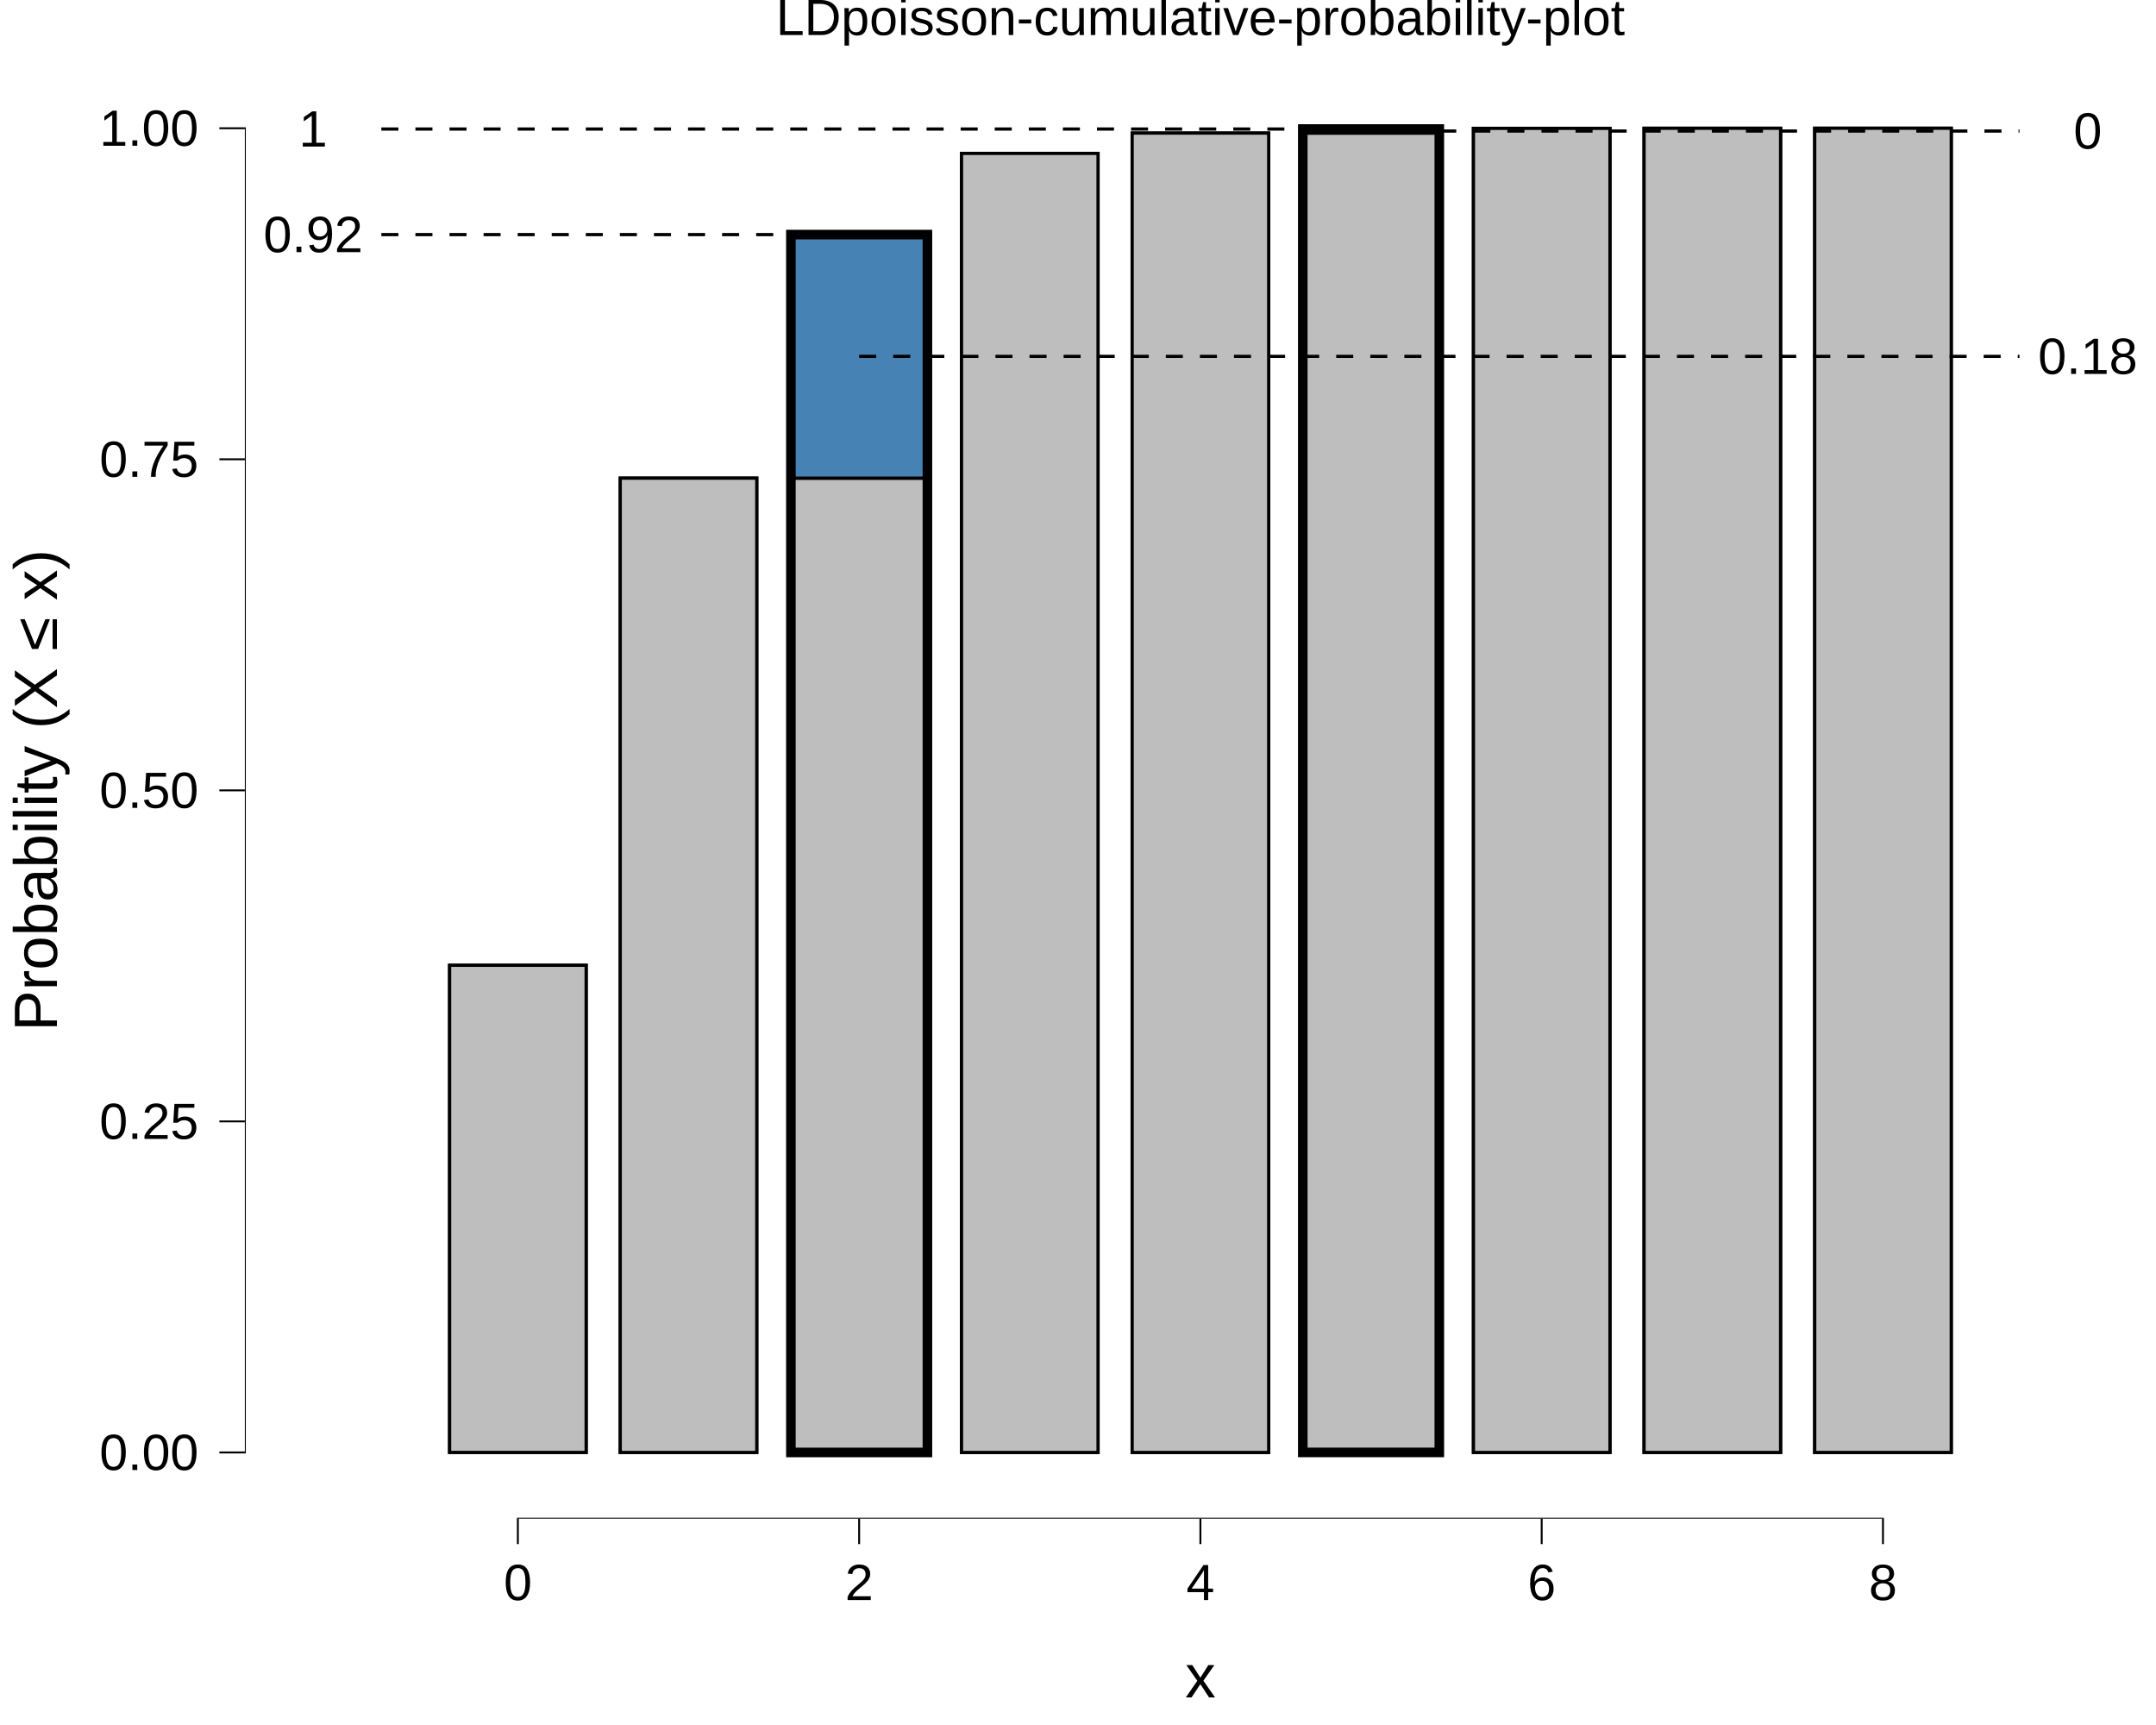
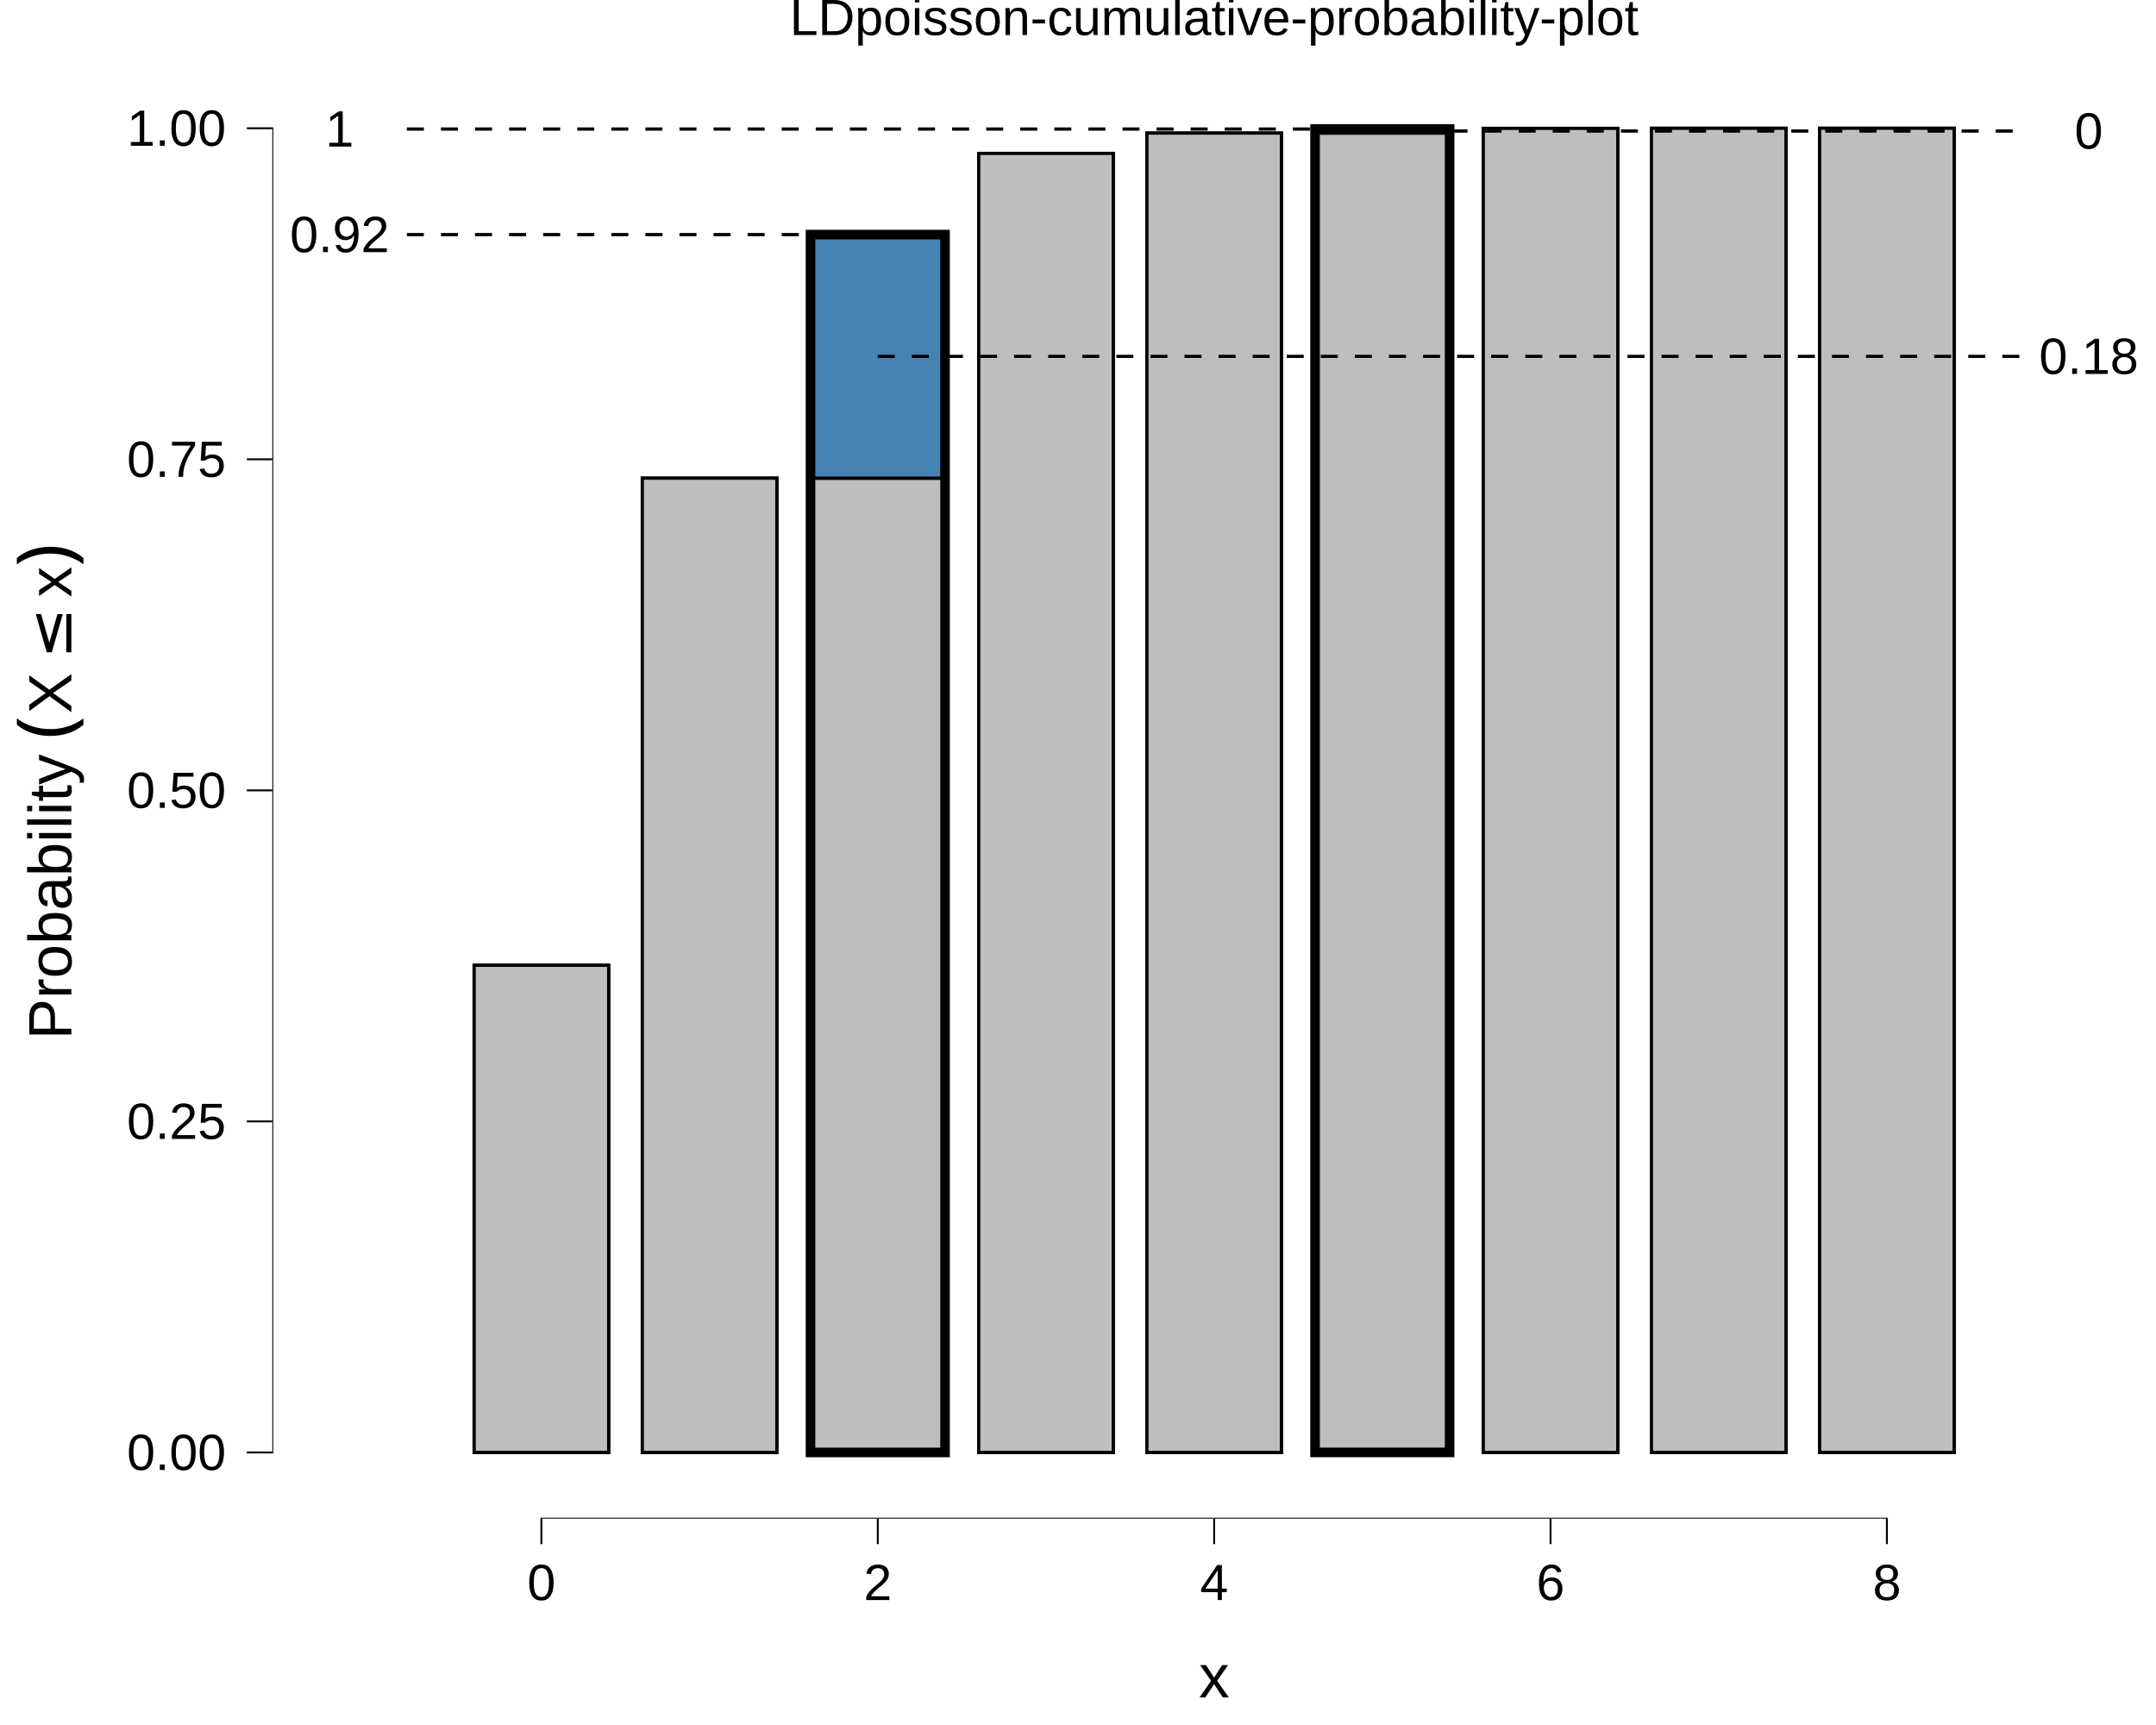
<svg xmlns="http://www.w3.org/2000/svg" viewBox="0 0 720.00 576.00">
  <defs>
    <style type="text/css">
    line, polyline, polygon, path, rect, circle {
      fill: none;
      stroke: #000000;
      stroke-linecap: round;
      stroke-linejoin: round;
      stroke-miterlimit: 10.00;
    }
  </style>
  </defs>
  <rect width="100%" height="100%" style="stroke: none; fill: #FFFFFF;" />
  <rect x="0.00" y="0.00" width="720.00" height="576.00" style="stroke-width: 10.67; stroke: none;" />
  <defs>
-     <clipPath id="cpODEuNzd8NzIwLjAwfDUwNy4xMHwyMC43MQ==">
-       <rect x="81.77" y="20.71" width="638.23" height="486.38" />
+     <clipPath id="cpOTAuOTR8NzIwLjAwfDUwNy4xMHwyMC43MQ==">
+       <rect x="90.94" y="20.71" width="629.06" height="486.38" />
    </clipPath>
  </defs>
-   <rect x="81.77" y="20.71" width="638.23" height="486.38" style="stroke-width: 10.67; stroke: none;" clip-path="url(#cpODEuNzd8NzIwLjAwfDUwNy4xMHwyMC43MQ==)" />
-   <rect x="150.15" y="322.32" width="45.59" height="162.66" style="stroke-width: 1.07; stroke-linecap: square; stroke-linejoin: miter; fill: #BEBEBE;" clip-path="url(#cpODEuNzd8NzIwLjAwfDUwNy4xMHwyMC43MQ==)" />
-   <rect x="207.13" y="159.66" width="45.59" height="325.33" style="stroke-width: 1.07; stroke-linecap: square; stroke-linejoin: miter; fill: #BEBEBE;" clip-path="url(#cpODEuNzd8NzIwLjAwfDUwNy4xMHwyMC43MQ==)" />
-   <rect x="264.12" y="78.33" width="45.59" height="406.66" style="stroke-width: 1.07; stroke-linecap: square; stroke-linejoin: miter; fill: #BEBEBE;" clip-path="url(#cpODEuNzd8NzIwLjAwfDUwNy4xMHwyMC43MQ==)" />
-   <rect x="321.10" y="51.22" width="45.59" height="433.77" style="stroke-width: 1.07; stroke-linecap: square; stroke-linejoin: miter; fill: #BEBEBE;" clip-path="url(#cpODEuNzd8NzIwLjAwfDUwNy4xMHwyMC43MQ==)" />
-   <rect x="378.09" y="44.44" width="45.59" height="440.55" style="stroke-width: 1.07; stroke-linecap: square; stroke-linejoin: miter; fill: #BEBEBE;" clip-path="url(#cpODEuNzd8NzIwLjAwfDUwNy4xMHwyMC43MQ==)" />
-   <rect x="435.07" y="43.08" width="45.59" height="441.90" style="stroke-width: 1.07; stroke-linecap: square; stroke-linejoin: miter; fill: #BEBEBE;" clip-path="url(#cpODEuNzd8NzIwLjAwfDUwNy4xMHwyMC43MQ==)" />
-   <rect x="492.06" y="42.86" width="45.59" height="442.13" style="stroke-width: 1.07; stroke-linecap: square; stroke-linejoin: miter; fill: #BEBEBE;" clip-path="url(#cpODEuNzd8NzIwLjAwfDUwNy4xMHwyMC43MQ==)" />
-   <rect x="549.04" y="42.83" width="45.59" height="442.16" style="stroke-width: 1.07; stroke-linecap: square; stroke-linejoin: miter; fill: #BEBEBE;" clip-path="url(#cpODEuNzd8NzIwLjAwfDUwNy4xMHwyMC43MQ==)" />
-   <rect x="606.03" y="42.82" width="45.59" height="442.17" style="stroke-width: 1.07; stroke-linecap: square; stroke-linejoin: miter; fill: #BEBEBE;" clip-path="url(#cpODEuNzd8NzIwLjAwfDUwNy4xMHwyMC43MQ==)" />
-   <rect x="150.15" y="322.32" width="45.59" height="162.66" style="stroke-width: 1.07; stroke-linecap: square; stroke-linejoin: miter; fill: #BEBEBE;" clip-path="url(#cpODEuNzd8NzIwLjAwfDUwNy4xMHwyMC43MQ==)" />
-   <rect x="207.13" y="159.66" width="45.59" height="325.33" style="stroke-width: 1.07; stroke-linecap: square; stroke-linejoin: miter; fill: #BEBEBE;" clip-path="url(#cpODEuNzd8NzIwLjAwfDUwNy4xMHwyMC43MQ==)" />
-   <rect x="264.12" y="159.66" width="45.59" height="325.33" style="stroke-width: 1.07; stroke-linecap: square; stroke-linejoin: miter; fill: #BEBEBE;" clip-path="url(#cpODEuNzd8NzIwLjAwfDUwNy4xMHwyMC43MQ==)" />
-   <rect x="264.12" y="78.33" width="45.59" height="81.33" style="stroke-width: 1.07; stroke-linecap: square; stroke-linejoin: miter; fill: #4682B4;" clip-path="url(#cpODEuNzd8NzIwLjAwfDUwNy4xMHwyMC43MQ==)" />
-   <rect x="321.10" y="51.22" width="45.59" height="433.77" style="stroke-width: 1.07; stroke-linecap: square; stroke-linejoin: miter; fill: #BEBEBE;" clip-path="url(#cpODEuNzd8NzIwLjAwfDUwNy4xMHwyMC43MQ==)" />
-   <rect x="378.09" y="44.44" width="45.59" height="440.55" style="stroke-width: 1.07; stroke-linecap: square; stroke-linejoin: miter; fill: #BEBEBE;" clip-path="url(#cpODEuNzd8NzIwLjAwfDUwNy4xMHwyMC43MQ==)" />
-   <rect x="435.07" y="44.44" width="45.59" height="440.55" style="stroke-width: 1.07; stroke-linecap: square; stroke-linejoin: miter; fill: #BEBEBE;" clip-path="url(#cpODEuNzd8NzIwLjAwfDUwNy4xMHwyMC43MQ==)" />
-   <rect x="435.07" y="43.08" width="45.59" height="1.36" style="stroke-width: 1.07; stroke-linecap: square; stroke-linejoin: miter; fill: #4682B4;" clip-path="url(#cpODEuNzd8NzIwLjAwfDUwNy4xMHwyMC43MQ==)" />
-   <rect x="492.06" y="42.86" width="45.59" height="442.13" style="stroke-width: 1.07; stroke-linecap: square; stroke-linejoin: miter; fill: #BEBEBE;" clip-path="url(#cpODEuNzd8NzIwLjAwfDUwNy4xMHwyMC43MQ==)" />
-   <rect x="549.04" y="42.83" width="45.59" height="442.16" style="stroke-width: 1.07; stroke-linecap: square; stroke-linejoin: miter; fill: #BEBEBE;" clip-path="url(#cpODEuNzd8NzIwLjAwfDUwNy4xMHwyMC43MQ==)" />
-   <rect x="606.03" y="42.82" width="45.59" height="442.17" style="stroke-width: 1.07; stroke-linecap: square; stroke-linejoin: miter; fill: #BEBEBE;" clip-path="url(#cpODEuNzd8NzIwLjAwfDUwNy4xMHwyMC43MQ==)" />
-   <line x1="286.91" y1="118.99" x2="674.41" y2="118.99" style="stroke-width: 1.07; stroke-dasharray: 5.69,5.69; stroke-linecap: butt;" clip-path="url(#cpODEuNzd8NzIwLjAwfDUwNy4xMHwyMC43MQ==)" />
-   <line x1="457.87" y1="43.76" x2="674.41" y2="43.76" style="stroke-width: 1.07; stroke-dasharray: 5.69,5.69; stroke-linecap: butt;" clip-path="url(#cpODEuNzd8NzIwLjAwfDUwNy4xMHwyMC43MQ==)" />
-   <g clip-path="url(#cpODEuNzd8NzIwLjAwfDUwNy4xMHwyMC43MQ==)">
-     <text x="680.61" y="124.86" style="font-size: 17.07px; font-family: Liberation Sans;" textLength="33.19px" lengthAdjust="spacingAndGlyphs">0.18</text>
+   <rect x="90.94" y="20.71" width="629.06" height="486.38" style="stroke-width: 10.67; stroke: none;" clip-path="url(#cpOTAuOTR8NzIwLjAwfDUwNy4xMHwyMC43MQ==)" />
+   <rect x="158.34" y="322.32" width="44.93" height="162.66" style="stroke-width: 1.07; stroke-linecap: square; stroke-linejoin: miter; fill: #BEBEBE;" clip-path="url(#cpOTAuOTR8NzIwLjAwfDUwNy4xMHwyMC43MQ==)" />
+   <rect x="214.50" y="159.66" width="44.93" height="325.33" style="stroke-width: 1.07; stroke-linecap: square; stroke-linejoin: miter; fill: #BEBEBE;" clip-path="url(#cpOTAuOTR8NzIwLjAwfDUwNy4xMHwyMC43MQ==)" />
+   <rect x="270.67" y="78.33" width="44.93" height="406.66" style="stroke-width: 1.07; stroke-linecap: square; stroke-linejoin: miter; fill: #BEBEBE;" clip-path="url(#cpOTAuOTR8NzIwLjAwfDUwNy4xMHwyMC43MQ==)" />
+   <rect x="326.84" y="51.22" width="44.93" height="433.77" style="stroke-width: 1.07; stroke-linecap: square; stroke-linejoin: miter; fill: #BEBEBE;" clip-path="url(#cpOTAuOTR8NzIwLjAwfDUwNy4xMHwyMC43MQ==)" />
+   <rect x="383.00" y="44.44" width="44.93" height="440.55" style="stroke-width: 1.07; stroke-linecap: square; stroke-linejoin: miter; fill: #BEBEBE;" clip-path="url(#cpOTAuOTR8NzIwLjAwfDUwNy4xMHwyMC43MQ==)" />
+   <rect x="439.17" y="43.08" width="44.93" height="441.90" style="stroke-width: 1.07; stroke-linecap: square; stroke-linejoin: miter; fill: #BEBEBE;" clip-path="url(#cpOTAuOTR8NzIwLjAwfDUwNy4xMHwyMC43MQ==)" />
+   <rect x="495.33" y="42.86" width="44.93" height="442.13" style="stroke-width: 1.07; stroke-linecap: square; stroke-linejoin: miter; fill: #BEBEBE;" clip-path="url(#cpOTAuOTR8NzIwLjAwfDUwNy4xMHwyMC43MQ==)" />
+   <rect x="551.50" y="42.83" width="44.93" height="442.16" style="stroke-width: 1.07; stroke-linecap: square; stroke-linejoin: miter; fill: #BEBEBE;" clip-path="url(#cpOTAuOTR8NzIwLjAwfDUwNy4xMHwyMC43MQ==)" />
+   <rect x="607.67" y="42.82" width="44.93" height="442.17" style="stroke-width: 1.07; stroke-linecap: square; stroke-linejoin: miter; fill: #BEBEBE;" clip-path="url(#cpOTAuOTR8NzIwLjAwfDUwNy4xMHwyMC43MQ==)" />
+   <rect x="158.34" y="322.32" width="44.93" height="162.66" style="stroke-width: 1.07; stroke-linecap: square; stroke-linejoin: miter; fill: #BEBEBE;" clip-path="url(#cpOTAuOTR8NzIwLjAwfDUwNy4xMHwyMC43MQ==)" />
+   <rect x="214.50" y="159.66" width="44.93" height="325.33" style="stroke-width: 1.07; stroke-linecap: square; stroke-linejoin: miter; fill: #BEBEBE;" clip-path="url(#cpOTAuOTR8NzIwLjAwfDUwNy4xMHwyMC43MQ==)" />
+   <rect x="270.67" y="159.66" width="44.93" height="325.33" style="stroke-width: 1.07; stroke-linecap: square; stroke-linejoin: miter; fill: #BEBEBE;" clip-path="url(#cpOTAuOTR8NzIwLjAwfDUwNy4xMHwyMC43MQ==)" />
+   <rect x="270.67" y="78.33" width="44.93" height="81.33" style="stroke-width: 1.07; stroke-linecap: square; stroke-linejoin: miter; fill: #4682B4;" clip-path="url(#cpOTAuOTR8NzIwLjAwfDUwNy4xMHwyMC43MQ==)" />
+   <rect x="326.84" y="51.22" width="44.93" height="433.77" style="stroke-width: 1.07; stroke-linecap: square; stroke-linejoin: miter; fill: #BEBEBE;" clip-path="url(#cpOTAuOTR8NzIwLjAwfDUwNy4xMHwyMC43MQ==)" />
+   <rect x="383.00" y="44.44" width="44.93" height="440.55" style="stroke-width: 1.07; stroke-linecap: square; stroke-linejoin: miter; fill: #BEBEBE;" clip-path="url(#cpOTAuOTR8NzIwLjAwfDUwNy4xMHwyMC43MQ==)" />
+   <rect x="439.17" y="44.44" width="44.93" height="440.55" style="stroke-width: 1.07; stroke-linecap: square; stroke-linejoin: miter; fill: #BEBEBE;" clip-path="url(#cpOTAuOTR8NzIwLjAwfDUwNy4xMHwyMC43MQ==)" />
+   <rect x="439.17" y="43.08" width="44.93" height="1.36" style="stroke-width: 1.07; stroke-linecap: square; stroke-linejoin: miter; fill: #4682B4;" clip-path="url(#cpOTAuOTR8NzIwLjAwfDUwNy4xMHwyMC43MQ==)" />
+   <rect x="495.33" y="42.86" width="44.93" height="442.13" style="stroke-width: 1.07; stroke-linecap: square; stroke-linejoin: miter; fill: #BEBEBE;" clip-path="url(#cpOTAuOTR8NzIwLjAwfDUwNy4xMHwyMC43MQ==)" />
+   <rect x="551.50" y="42.83" width="44.93" height="442.16" style="stroke-width: 1.07; stroke-linecap: square; stroke-linejoin: miter; fill: #BEBEBE;" clip-path="url(#cpOTAuOTR8NzIwLjAwfDUwNy4xMHwyMC43MQ==)" />
+   <rect x="607.67" y="42.82" width="44.93" height="442.17" style="stroke-width: 1.07; stroke-linecap: square; stroke-linejoin: miter; fill: #BEBEBE;" clip-path="url(#cpOTAuOTR8NzIwLjAwfDUwNy4xMHwyMC43MQ==)" />
+   <line x1="293.14" y1="118.99" x2="675.07" y2="118.99" style="stroke-width: 1.07; stroke-dasharray: 5.69,5.69; stroke-linecap: butt;" clip-path="url(#cpOTAuOTR8NzIwLjAwfDUwNy4xMHwyMC43MQ==)" />
+   <line x1="461.63" y1="43.76" x2="675.07" y2="43.76" style="stroke-width: 1.07; stroke-dasharray: 5.69,5.69; stroke-linecap: butt;" clip-path="url(#cpOTAuOTR8NzIwLjAwfDUwNy4xMHwyMC43MQ==)" />
+   <g clip-path="url(#cpOTAuOTR8NzIwLjAwfDUwNy4xMHwyMC43MQ==)">
+     <text x="680.94" y="124.86" style="font-size: 17.07px; font-family: Liberation Sans;" textLength="33.19px" lengthAdjust="spacingAndGlyphs">0.18</text>
  </g>
-   <g clip-path="url(#cpODEuNzd8NzIwLjAwfDUwNy4xMHwyMC43MQ==)">
-     <text x="692.46" y="49.63" style="font-size: 17.07px; font-family: Liberation Sans;" textLength="9.48px" lengthAdjust="spacingAndGlyphs">0</text>
+   <g clip-path="url(#cpOTAuOTR8NzIwLjAwfDUwNy4xMHwyMC43MQ==)">
+     <text x="692.79" y="49.63" style="font-size: 17.07px; font-family: Liberation Sans;" textLength="9.48px" lengthAdjust="spacingAndGlyphs">0</text>
  </g>
-   <rect x="264.12" y="78.33" width="45.59" height="406.66" style="stroke-width: 3.20; stroke-linecap: square; stroke-linejoin: miter;" clip-path="url(#cpODEuNzd8NzIwLjAwfDUwNy4xMHwyMC43MQ==)" />
-   <rect x="435.07" y="43.08" width="45.59" height="441.90" style="stroke-width: 3.20; stroke-linecap: square; stroke-linejoin: miter;" clip-path="url(#cpODEuNzd8NzIwLjAwfDUwNy4xMHwyMC43MQ==)" />
-   <line x1="127.35" y1="78.33" x2="286.91" y2="78.33" style="stroke-width: 1.07; stroke-dasharray: 5.69,5.69; stroke-linecap: butt;" clip-path="url(#cpODEuNzd8NzIwLjAwfDUwNy4xMHwyMC43MQ==)" />
-   <line x1="127.35" y1="43.08" x2="457.87" y2="43.08" style="stroke-width: 1.07; stroke-dasharray: 5.69,5.69; stroke-linecap: butt;" clip-path="url(#cpODEuNzd8NzIwLjAwfDUwNy4xMHwyMC43MQ==)" />
-   <g clip-path="url(#cpODEuNzd8NzIwLjAwfDUwNy4xMHwyMC43MQ==)">
-     <text x="87.97" y="84.20" style="font-size: 17.07px; font-family: Liberation Sans;" textLength="33.19px" lengthAdjust="spacingAndGlyphs">0.92</text>
+   <rect x="270.67" y="78.33" width="44.93" height="406.66" style="stroke-width: 3.20; stroke-linecap: square; stroke-linejoin: miter;" clip-path="url(#cpOTAuOTR8NzIwLjAwfDUwNy4xMHwyMC43MQ==)" />
+   <rect x="439.17" y="43.08" width="44.93" height="441.90" style="stroke-width: 3.20; stroke-linecap: square; stroke-linejoin: miter;" clip-path="url(#cpOTAuOTR8NzIwLjAwfDUwNy4xMHwyMC43MQ==)" />
+   <line x1="135.87" y1="78.33" x2="293.14" y2="78.33" style="stroke-width: 1.07; stroke-dasharray: 5.69,5.69; stroke-linecap: butt;" clip-path="url(#cpOTAuOTR8NzIwLjAwfDUwNy4xMHwyMC43MQ==)" />
+   <line x1="135.87" y1="43.08" x2="461.63" y2="43.08" style="stroke-width: 1.07; stroke-dasharray: 5.69,5.69; stroke-linecap: butt;" clip-path="url(#cpOTAuOTR8NzIwLjAwfDUwNy4xMHwyMC43MQ==)" />
+   <g clip-path="url(#cpOTAuOTR8NzIwLjAwfDUwNy4xMHwyMC43MQ==)">
+     <text x="96.81" y="84.20" style="font-size: 17.07px; font-family: Liberation Sans;" textLength="33.19px" lengthAdjust="spacingAndGlyphs">0.92</text>
  </g>
-   <g clip-path="url(#cpODEuNzd8NzIwLjAwfDUwNy4xMHwyMC43MQ==)">
-     <text x="99.82" y="48.95" style="font-size: 17.07px; font-family: Liberation Sans;" textLength="9.48px" lengthAdjust="spacingAndGlyphs">1</text>
+   <g clip-path="url(#cpOTAuOTR8NzIwLjAwfDUwNy4xMHwyMC43MQ==)">
+     <text x="108.66" y="48.95" style="font-size: 17.07px; font-family: Liberation Sans;" textLength="9.48px" lengthAdjust="spacingAndGlyphs">1</text>
  </g>
-   <line x1="172.62" y1="507.10" x2="629.14" y2="507.10" style="stroke-width: 0.64; stroke-linecap: butt;" clip-path="url(#cpODEuNzd8NzIwLjAwfDUwNy4xMHwyMC43MQ==)" />
-   <line x1="81.77" y1="485.31" x2="81.77" y2="42.50" style="stroke-width: 0.64; stroke-linecap: butt;" clip-path="url(#cpODEuNzd8NzIwLjAwfDUwNy4xMHwyMC43MQ==)" />
-   <rect x="81.77" y="20.71" width="638.23" height="486.38" style="stroke-width: 0.00; stroke: none;" clip-path="url(#cpODEuNzd8NzIwLjAwfDUwNy4xMHwyMC43MQ==)" />
+   <line x1="180.48" y1="507.10" x2="630.45" y2="507.10" style="stroke-width: 0.64; stroke-linecap: butt;" clip-path="url(#cpOTAuOTR8NzIwLjAwfDUwNy4xMHwyMC43MQ==)" />
+   <line x1="90.94" y1="485.31" x2="90.94" y2="42.50" style="stroke-width: 0.64; stroke-linecap: butt;" clip-path="url(#cpOTAuOTR8NzIwLjAwfDUwNy4xMHwyMC43MQ==)" />
+   <rect x="90.94" y="20.71" width="629.06" height="486.38" style="stroke-width: 0.00; stroke: none;" clip-path="url(#cpOTAuOTR8NzIwLjAwfDUwNy4xMHwyMC43MQ==)" />
  <defs>
    <clipPath id="cpMC4wMHw3MjAuMDB8NTc2LjAwfDAuMDA=">
      <rect x="0.00" y="0.00" width="720.00" height="576.00" />
    </clipPath>
  </defs>
-   <polyline points="81.77,507.10 81.77,20.71 " style="stroke-width: 0.00; stroke: none; stroke-linecap: butt;" clip-path="url(#cpMC4wMHw3MjAuMDB8NTc2LjAwfDAuMDA=)" />
+   <polyline points="90.94,507.10 90.94,20.71 " style="stroke-width: 0.00; stroke: none; stroke-linecap: butt;" clip-path="url(#cpMC4wMHw3MjAuMDB8NTc2LjAwfDAuMDA=)" />
  <g clip-path="url(#cpMC4wMHw3MjAuMDB8NTc2LjAwfDAuMDA=)">
-     <text x="33.21" y="490.84" style="font-size: 17.00px; font-family: Liberation Sans;" textLength="33.08px" lengthAdjust="spacingAndGlyphs">0.00</text>
+     <text x="42.38" y="490.84" style="font-size: 17.00px; font-family: Liberation Sans;" textLength="33.08px" lengthAdjust="spacingAndGlyphs">0.00</text>
  </g>
  <g clip-path="url(#cpMC4wMHw3MjAuMDB8NTc2LjAwfDAuMDA=)">
-     <text x="33.21" y="380.30" style="font-size: 17.00px; font-family: Liberation Sans;" textLength="33.08px" lengthAdjust="spacingAndGlyphs">0.25</text>
+     <text x="42.38" y="380.30" style="font-size: 17.00px; font-family: Liberation Sans;" textLength="33.08px" lengthAdjust="spacingAndGlyphs">0.25</text>
  </g>
  <g clip-path="url(#cpMC4wMHw3MjAuMDB8NTc2LjAwfDAuMDA=)">
-     <text x="33.21" y="269.76" style="font-size: 17.00px; font-family: Liberation Sans;" textLength="33.08px" lengthAdjust="spacingAndGlyphs">0.50</text>
+     <text x="42.38" y="269.76" style="font-size: 17.00px; font-family: Liberation Sans;" textLength="33.08px" lengthAdjust="spacingAndGlyphs">0.50</text>
  </g>
  <g clip-path="url(#cpMC4wMHw3MjAuMDB8NTc2LjAwfDAuMDA=)">
-     <text x="33.21" y="159.22" style="font-size: 17.00px; font-family: Liberation Sans;" textLength="33.08px" lengthAdjust="spacingAndGlyphs">0.75</text>
+     <text x="42.38" y="159.22" style="font-size: 17.00px; font-family: Liberation Sans;" textLength="33.08px" lengthAdjust="spacingAndGlyphs">0.75</text>
  </g>
  <g clip-path="url(#cpMC4wMHw3MjAuMDB8NTc2LjAwfDAuMDA=)">
-     <text x="33.21" y="48.67" style="font-size: 17.00px; font-family: Liberation Sans;" textLength="33.08px" lengthAdjust="spacingAndGlyphs">1.00</text>
+     <text x="42.38" y="48.67" style="font-size: 17.00px; font-family: Liberation Sans;" textLength="33.08px" lengthAdjust="spacingAndGlyphs">1.00</text>
  </g>
-   <polyline points="73.26,484.99 81.77,484.99 " style="stroke-width: 0.64; stroke-linecap: butt;" clip-path="url(#cpMC4wMHw3MjAuMDB8NTc2LjAwfDAuMDA=)" />
-   <polyline points="73.26,374.45 81.77,374.45 " style="stroke-width: 0.64; stroke-linecap: butt;" clip-path="url(#cpMC4wMHw3MjAuMDB8NTc2LjAwfDAuMDA=)" />
-   <polyline points="73.26,263.91 81.77,263.91 " style="stroke-width: 0.64; stroke-linecap: butt;" clip-path="url(#cpMC4wMHw3MjAuMDB8NTc2LjAwfDAuMDA=)" />
-   <polyline points="73.26,153.36 81.77,153.36 " style="stroke-width: 0.64; stroke-linecap: butt;" clip-path="url(#cpMC4wMHw3MjAuMDB8NTc2LjAwfDAuMDA=)" />
-   <polyline points="73.26,42.82 81.77,42.82 " style="stroke-width: 0.64; stroke-linecap: butt;" clip-path="url(#cpMC4wMHw3MjAuMDB8NTc2LjAwfDAuMDA=)" />
-   <polyline points="81.77,507.10 720.00,507.10 " style="stroke-width: 0.00; stroke: none; stroke-linecap: butt;" clip-path="url(#cpMC4wMHw3MjAuMDB8NTc2LjAwfDAuMDA=)" />
-   <polyline points="172.94,515.60 172.94,507.10 " style="stroke-width: 0.64; stroke-linecap: butt;" clip-path="url(#cpMC4wMHw3MjAuMDB8NTc2LjAwfDAuMDA=)" />
-   <polyline points="286.91,515.60 286.91,507.10 " style="stroke-width: 0.64; stroke-linecap: butt;" clip-path="url(#cpMC4wMHw3MjAuMDB8NTc2LjAwfDAuMDA=)" />
-   <polyline points="400.88,515.60 400.88,507.10 " style="stroke-width: 0.64; stroke-linecap: butt;" clip-path="url(#cpMC4wMHw3MjAuMDB8NTc2LjAwfDAuMDA=)" />
-   <polyline points="514.85,515.60 514.85,507.10 " style="stroke-width: 0.64; stroke-linecap: butt;" clip-path="url(#cpMC4wMHw3MjAuMDB8NTc2LjAwfDAuMDA=)" />
-   <polyline points="628.82,515.60 628.82,507.10 " style="stroke-width: 0.64; stroke-linecap: butt;" clip-path="url(#cpMC4wMHw3MjAuMDB8NTc2LjAwfDAuMDA=)" />
+   <polyline points="82.43,484.99 90.94,484.99 " style="stroke-width: 0.64; stroke-linecap: butt;" clip-path="url(#cpMC4wMHw3MjAuMDB8NTc2LjAwfDAuMDA=)" />
+   <polyline points="82.43,374.45 90.94,374.45 " style="stroke-width: 0.64; stroke-linecap: butt;" clip-path="url(#cpMC4wMHw3MjAuMDB8NTc2LjAwfDAuMDA=)" />
+   <polyline points="82.43,263.91 90.94,263.91 " style="stroke-width: 0.64; stroke-linecap: butt;" clip-path="url(#cpMC4wMHw3MjAuMDB8NTc2LjAwfDAuMDA=)" />
+   <polyline points="82.43,153.36 90.94,153.36 " style="stroke-width: 0.64; stroke-linecap: butt;" clip-path="url(#cpMC4wMHw3MjAuMDB8NTc2LjAwfDAuMDA=)" />
+   <polyline points="82.43,42.82 90.94,42.82 " style="stroke-width: 0.64; stroke-linecap: butt;" clip-path="url(#cpMC4wMHw3MjAuMDB8NTc2LjAwfDAuMDA=)" />
+   <polyline points="90.94,507.10 720.00,507.10 " style="stroke-width: 0.00; stroke: none; stroke-linecap: butt;" clip-path="url(#cpMC4wMHw3MjAuMDB8NTc2LjAwfDAuMDA=)" />
+   <polyline points="180.80,515.60 180.80,507.10 " style="stroke-width: 0.64; stroke-linecap: butt;" clip-path="url(#cpMC4wMHw3MjAuMDB8NTc2LjAwfDAuMDA=)" />
+   <polyline points="293.14,515.60 293.14,507.10 " style="stroke-width: 0.64; stroke-linecap: butt;" clip-path="url(#cpMC4wMHw3MjAuMDB8NTc2LjAwfDAuMDA=)" />
+   <polyline points="405.47,515.60 405.47,507.10 " style="stroke-width: 0.64; stroke-linecap: butt;" clip-path="url(#cpMC4wMHw3MjAuMDB8NTc2LjAwfDAuMDA=)" />
+   <polyline points="517.80,515.60 517.80,507.10 " style="stroke-width: 0.64; stroke-linecap: butt;" clip-path="url(#cpMC4wMHw3MjAuMDB8NTc2LjAwfDAuMDA=)" />
+   <polyline points="630.13,515.60 630.13,507.10 " style="stroke-width: 0.64; stroke-linecap: butt;" clip-path="url(#cpMC4wMHw3MjAuMDB8NTc2LjAwfDAuMDA=)" />
  <g clip-path="url(#cpMC4wMHw3MjAuMDB8NTc2LjAwfDAuMDA=)">
-     <text x="168.22" y="534.28" style="font-size: 17.00px; font-family: Liberation Sans;" textLength="9.45px" lengthAdjust="spacingAndGlyphs">0</text>
+     <text x="176.08" y="534.28" style="font-size: 17.00px; font-family: Liberation Sans;" textLength="9.45px" lengthAdjust="spacingAndGlyphs">0</text>
  </g>
  <g clip-path="url(#cpMC4wMHw3MjAuMDB8NTc2LjAwfDAuMDA=)">
-     <text x="282.19" y="534.28" style="font-size: 17.00px; font-family: Liberation Sans;" textLength="9.45px" lengthAdjust="spacingAndGlyphs">2</text>
+     <text x="288.41" y="534.28" style="font-size: 17.00px; font-family: Liberation Sans;" textLength="9.45px" lengthAdjust="spacingAndGlyphs">2</text>
  </g>
  <g clip-path="url(#cpMC4wMHw3MjAuMDB8NTc2LjAwfDAuMDA=)">
-     <text x="396.16" y="534.28" style="font-size: 17.00px; font-family: Liberation Sans;" textLength="9.45px" lengthAdjust="spacingAndGlyphs">4</text>
+     <text x="400.74" y="534.28" style="font-size: 17.00px; font-family: Liberation Sans;" textLength="9.45px" lengthAdjust="spacingAndGlyphs">4</text>
  </g>
  <g clip-path="url(#cpMC4wMHw3MjAuMDB8NTc2LjAwfDAuMDA=)">
-     <text x="510.13" y="534.28" style="font-size: 17.00px; font-family: Liberation Sans;" textLength="9.45px" lengthAdjust="spacingAndGlyphs">6</text>
+     <text x="513.07" y="534.28" style="font-size: 17.00px; font-family: Liberation Sans;" textLength="9.45px" lengthAdjust="spacingAndGlyphs">6</text>
  </g>
  <g clip-path="url(#cpMC4wMHw3MjAuMDB8NTc2LjAwfDAuMDA=)">
-     <text x="624.10" y="534.28" style="font-size: 17.00px; font-family: Liberation Sans;" textLength="9.45px" lengthAdjust="spacingAndGlyphs">8</text>
+     <text x="625.41" y="534.28" style="font-size: 17.00px; font-family: Liberation Sans;" textLength="9.45px" lengthAdjust="spacingAndGlyphs">8</text>
  </g>
  <g clip-path="url(#cpMC4wMHw3MjAuMDB8NTc2LjAwfDAuMDA=)">
-     <text x="395.78" y="566.78" style="font-size: 20.40px; font-family: Liberation Sans;" textLength="10.20px" lengthAdjust="spacingAndGlyphs">x</text>
+     <text x="400.37" y="566.78" style="font-size: 20.40px; font-family: Liberation Sans;" textLength="10.20px" lengthAdjust="spacingAndGlyphs">x</text>
  </g>
  <g clip-path="url(#cpMC4wMHw3MjAuMDB8NTc2LjAwfDAuMDA=)">
-     <text transform="translate(19.01,344.32) rotate(-90)" style="font-size: 20.40px; font-family: Liberation Sans;" textLength="160.83px" lengthAdjust="spacingAndGlyphs">Probability (X ≤ x)</text>
+     <text transform="translate(23.83,347.09) rotate(-90)" style="font-size: 20.40px; font-family: Liberation Sans;" textLength="95.23px" lengthAdjust="spacingAndGlyphs">Probability</text>
  </g>
  <g clip-path="url(#cpMC4wMHw3MjAuMDB8NTc2LjAwfDAuMDA=)">
-     <text x="259.16" y="11.70" style="font-size: 17.00px; font-family: Liberation Sans;" textLength="283.44px" lengthAdjust="spacingAndGlyphs">LDpoisson-cumulative-probability-plot</text>
+     <text transform="translate(23.83,251.86) rotate(-90)" style="font-size: 20.40px; font-family: Symbola;" textLength="5.09px" lengthAdjust="spacingAndGlyphs"> </text>
+   </g>
+   <g clip-path="url(#cpMC4wMHw3MjAuMDB8NTc2LjAwfDAuMDA=)">
+     <text transform="translate(23.83,246.76) rotate(-90)" style="font-size: 25.50px; font-family: Symbola;" textLength="8.48px" lengthAdjust="spacingAndGlyphs">(</text>
+   </g>
+   <g clip-path="url(#cpMC4wMHw3MjAuMDB8NTc2LjAwfDAuMDA=)">
+     <text transform="translate(23.83,238.28) rotate(-90)" style="font-size: 20.40px; font-family: Liberation Sans;" textLength="13.59px" lengthAdjust="spacingAndGlyphs">X</text>
+   </g>
+   <g clip-path="url(#cpMC4wMHw3MjAuMDB8NTc2LjAwfDAuMDA=)">
+     <text transform="translate(23.83,219.97) rotate(-90)" style="font-size: 20.40px; font-family: Symbola;" textLength="15.84px" lengthAdjust="spacingAndGlyphs">≤</text>
+   </g>
+   <g clip-path="url(#cpMC4wMHw3MjAuMDB8NTc2LjAwfDAuMDA=)">
+     <text transform="translate(23.83,199.41) rotate(-90)" style="font-size: 20.40px; font-family: Liberation Sans;" textLength="10.20px" lengthAdjust="spacingAndGlyphs">x</text>
+   </g>
+   <g clip-path="url(#cpMC4wMHw3MjAuMDB8NTc2LjAwfDAuMDA=)">
+     <text transform="translate(23.83,189.20) rotate(-90)" style="font-size: 25.50px; font-family: Symbola;" textLength="8.48px" lengthAdjust="spacingAndGlyphs">)</text>
+   </g>
+   <g clip-path="url(#cpMC4wMHw3MjAuMDB8NTc2LjAwfDAuMDA=)">
+     <text x="263.75" y="11.70" style="font-size: 17.00px; font-family: Liberation Sans;" textLength="283.44px" lengthAdjust="spacingAndGlyphs">LDpoisson-cumulative-probability-plot</text>
  </g>
</svg>
